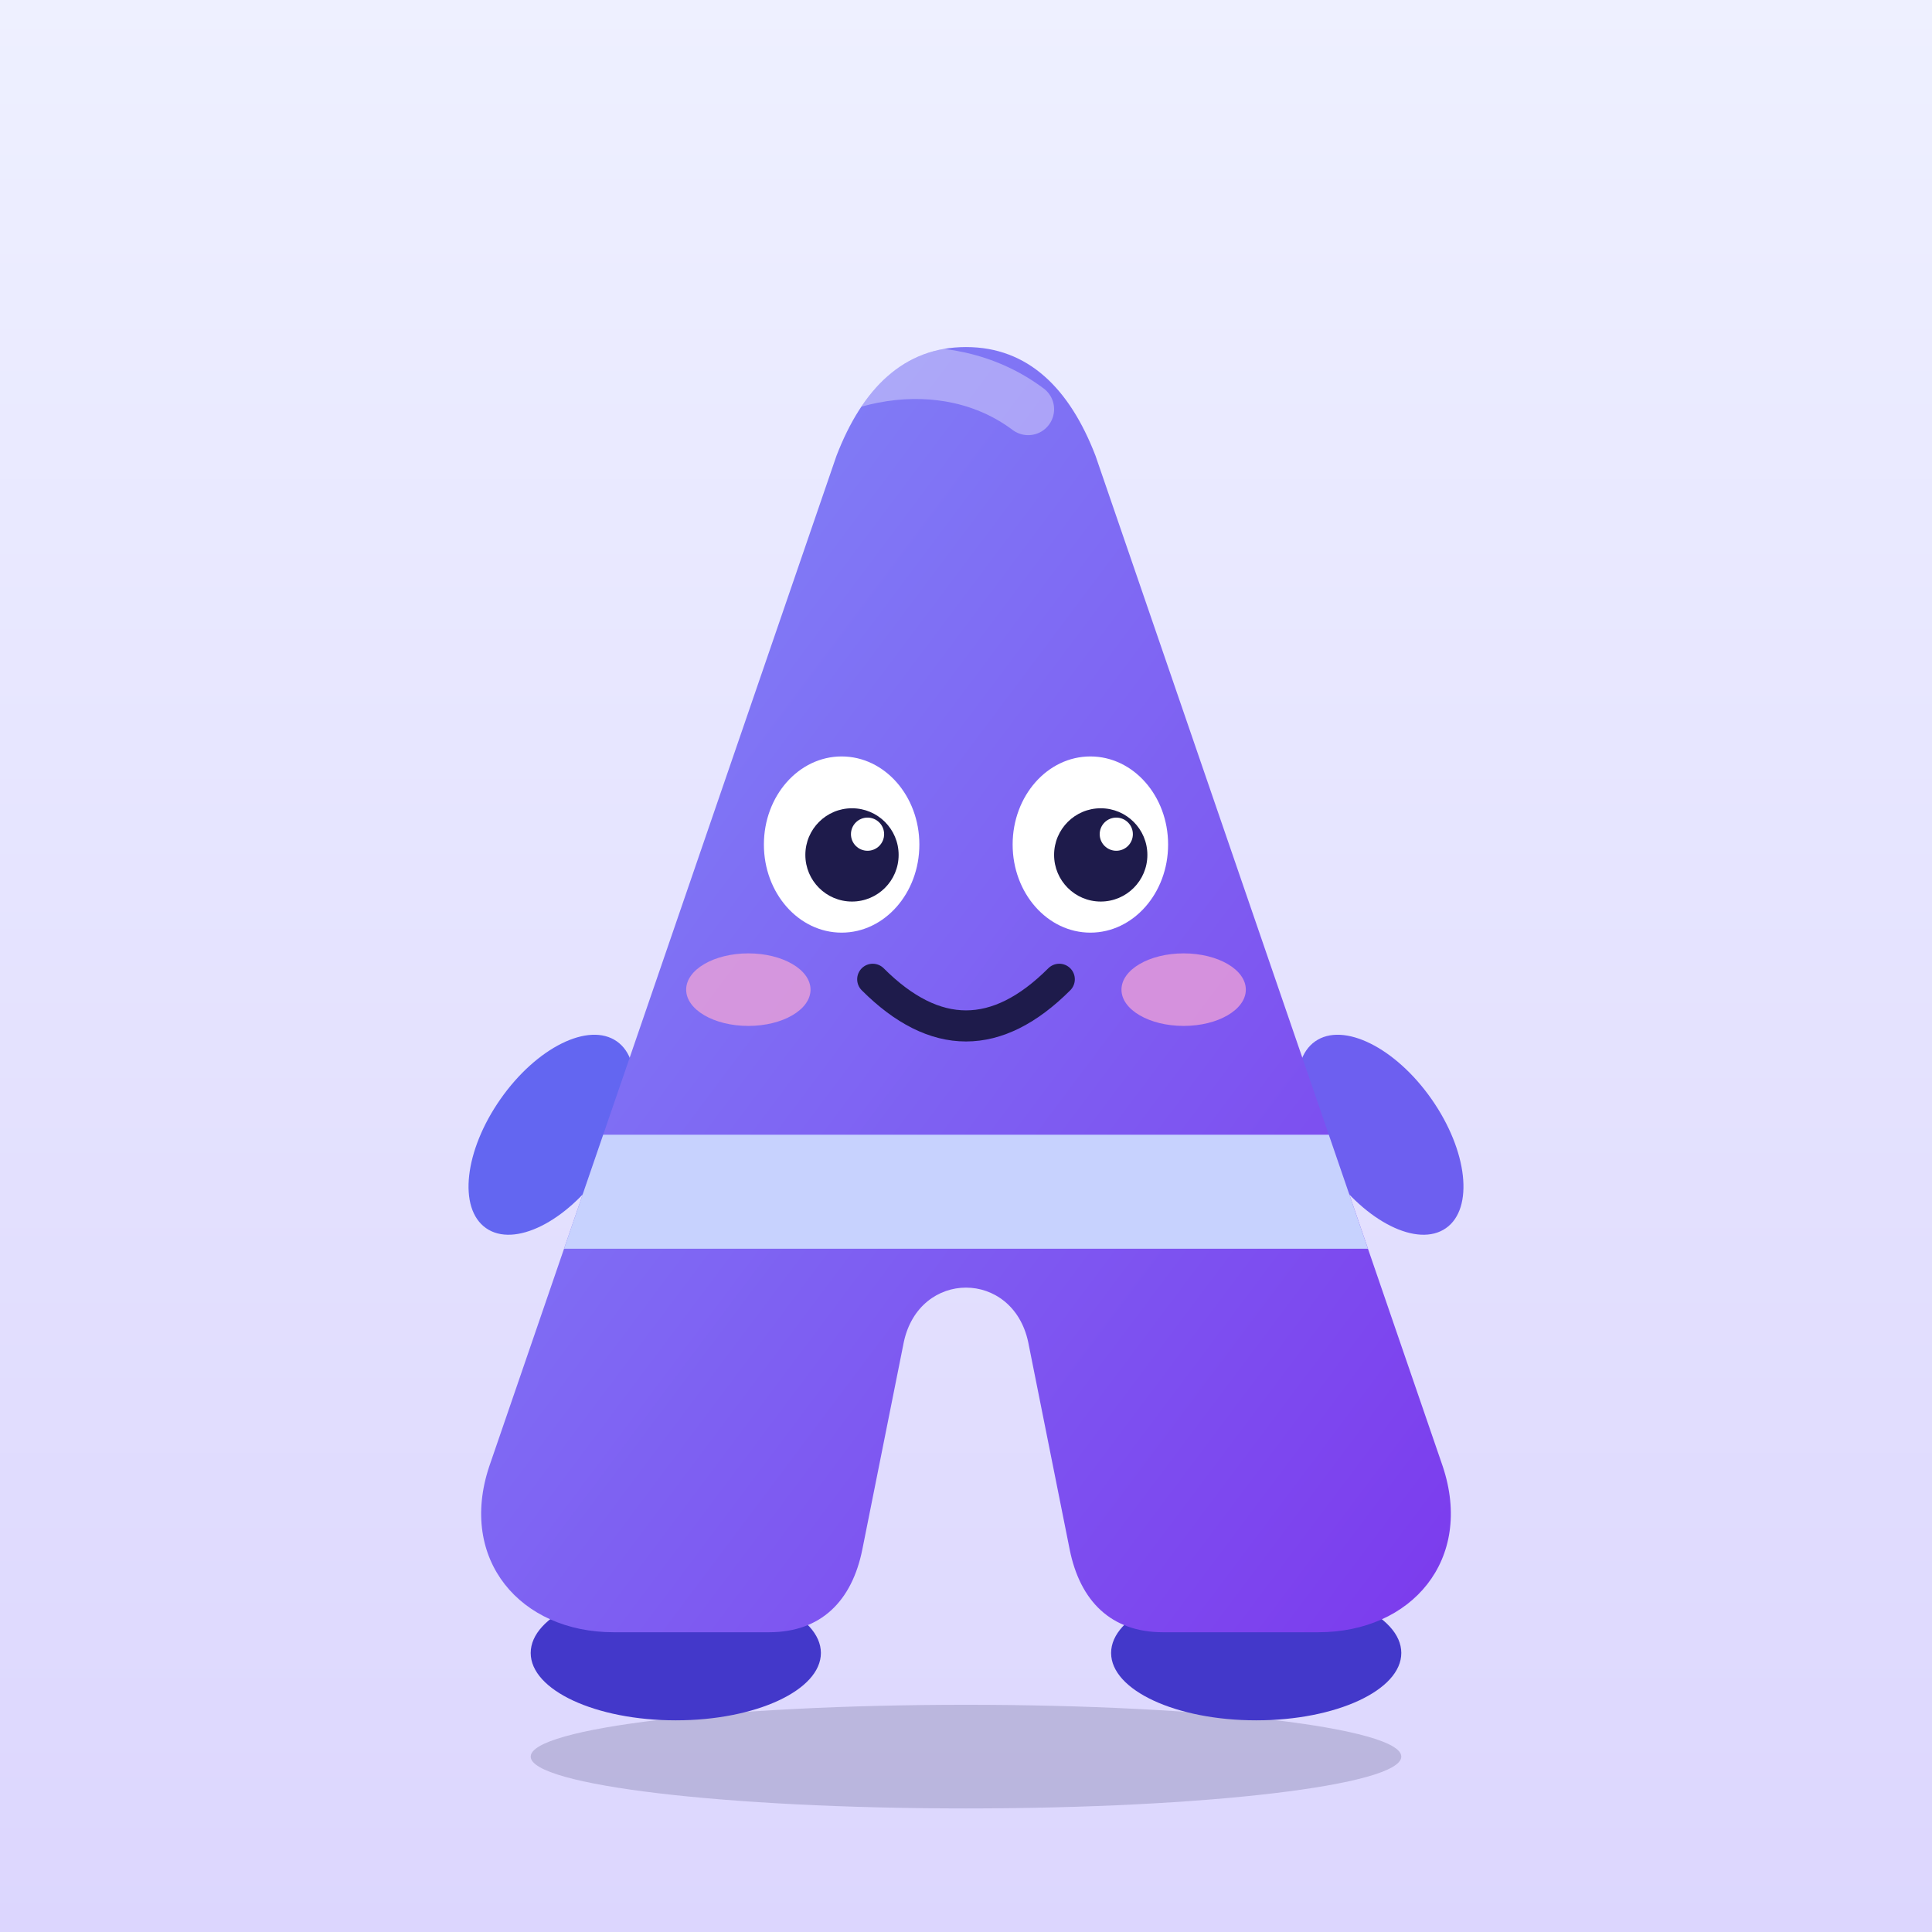
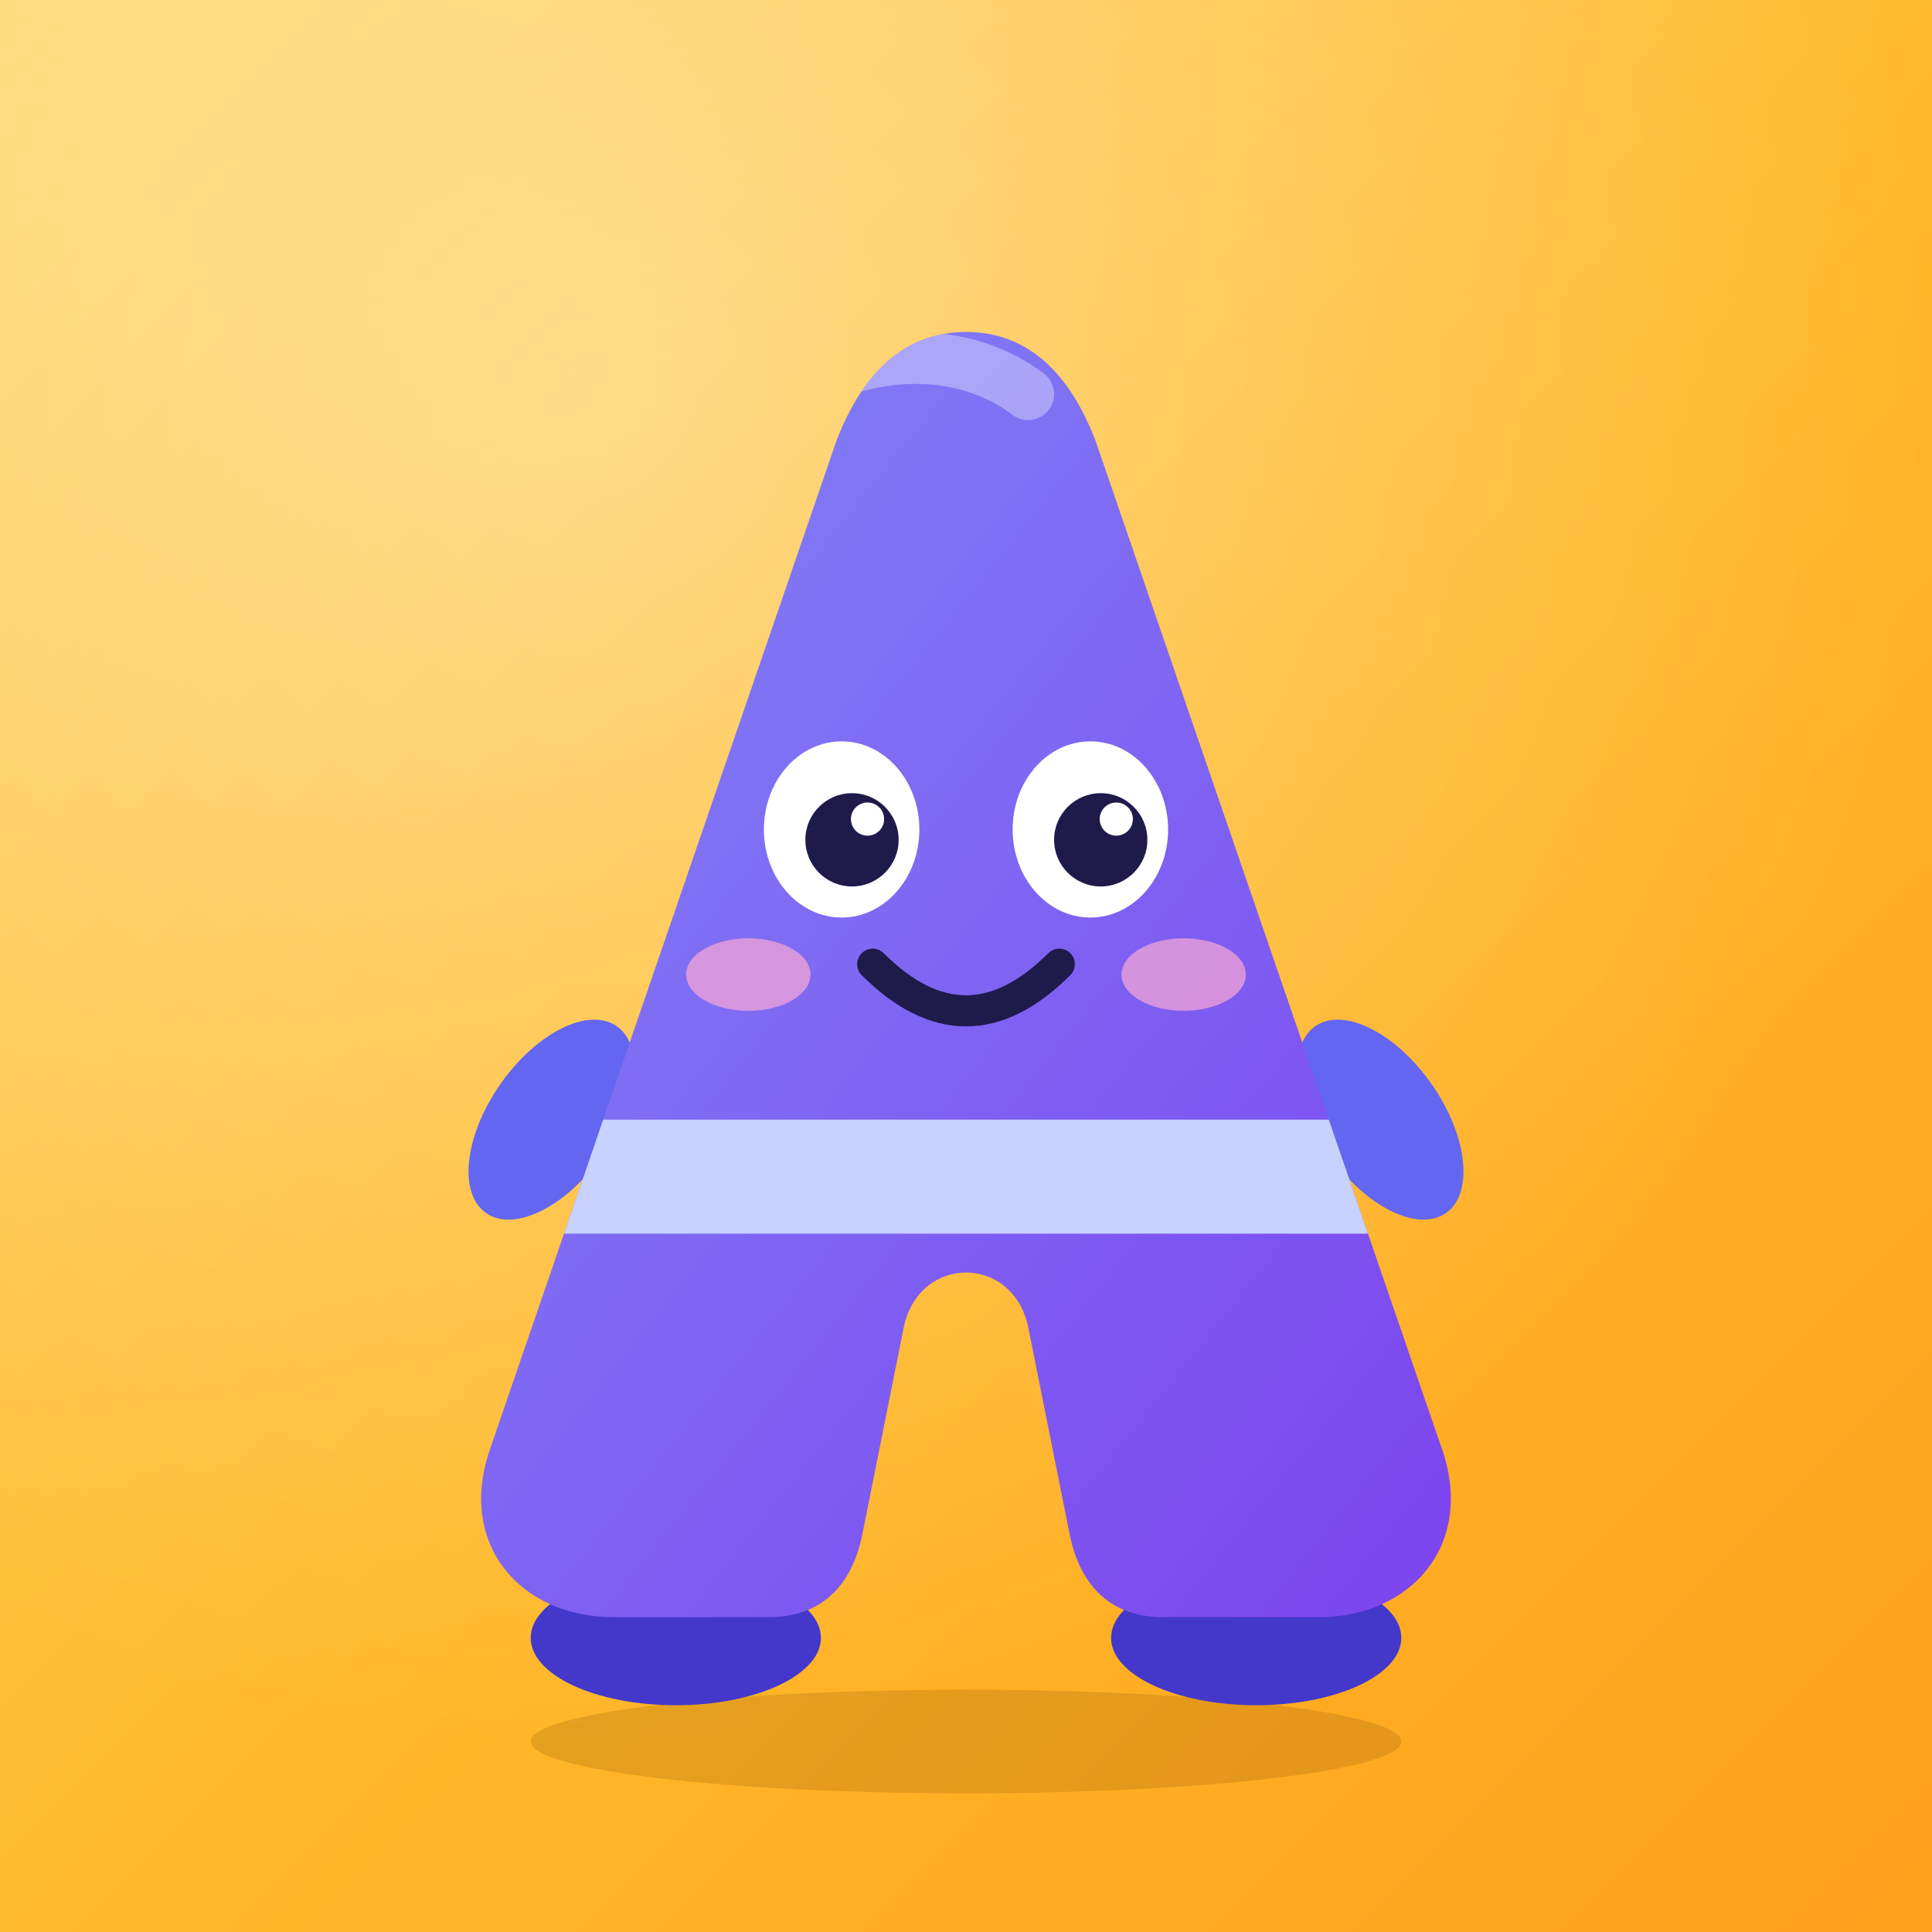
<svg xmlns="http://www.w3.org/2000/svg" viewBox="0 0 512 512">
  <defs>
-     <linearGradient id="bg" x1="0" y1="0" x2="0" y2="1">
-       <stop offset="0" stop-color="#eef0ff" />
-       <stop offset="1" stop-color="#dcd6fe" />
+     <linearGradient id="bg" x1="0" y1="0" x2="1" y2="1">
+       <stop offset="0" stop-color="#FFD466" />
+       <stop offset=".55" stop-color="#FFB829" />
+       <stop offset="1" stop-color="#FF9F1C" />
    </linearGradient>
+     <radialGradient id="hl" cx=".3" cy=".2" r=".7">
+       <stop offset="0" stop-color="#fff" stop-opacity=".35" />
+       <stop offset="1" stop-color="#fff" stop-opacity="0" />
+     </radialGradient>
  </defs>
  <rect width="512" height="512" fill="url(#bg)" />
-   <svg viewBox="0 0 120 150" x="91" y="70" width="330" height="412" aria-hidden="true">
+   <rect width="512" height="512" fill="url(#hl)" />
+   <svg viewBox="0 0 120 150" x="91" y="66" width="330" height="412" aria-hidden="true">
    <defs>
-       <linearGradient id="m1g" x1="0" y1="0" x2="1" y2="1">
+       <linearGradient id="m1g" x1="0" y1="0" x2="1" y2="1" gradientUnits="userSpaceOnUse" gradientTransform="scale(120 150)">
        <stop offset="0" stop-color="#818cf8" />
        <stop offset="1" stop-color="#7c3aed" />
      </linearGradient>
      <clipPath id="m1c">
        <path d="M60 8C66 8 70 12 72.5 18.5L106 116C109 125 103 132 94 132H79C74 132 71 129 70 124L66 104C64.5 97 55.5 97 54 104L50 124C49 129 46 132 41 132H26C17 132 11 125 14 116L47.5 18.5C50 12 54 8 60 8Z" />
      </clipPath>
    </defs>
-     <ellipse class="m-shadow" cx="60" cy="144" rx="42" ry="5" fill="#1e1b4b" opacity=".18" />
+     <ellipse class="m-shadow" cx="60" cy="144" rx="42" ry="5" fill="#8a5200" opacity=".22" />
    <g class="m-body">
      <ellipse cx="32" cy="134" rx="14" ry="6.5" fill="#4338ca" />
      <ellipse cx="88" cy="134" rx="14" ry="6.5" fill="#4338ca" />
-       <g class="m-arm-l">
+       <g class="m-arm-l" style="transform-origin:26px 78px">
        <ellipse cx="20" cy="84" rx="6" ry="11" fill="#6366f1" transform="rotate(35 20 84)" />
      </g>
-       <g class="m-arm-r">
-         <ellipse cx="100" cy="84" rx="6" ry="11" fill="#6d5ff0" transform="rotate(-35 100 84)" />
+       <g class="m-arm-r" style="transform-origin:94px 78px">
+         <ellipse cx="100" cy="84" rx="6" ry="11" fill="#6366f1" transform="rotate(-35 100 84)" />
      </g>
      <path d="M60 8C66 8 70 12 72.5 18.5L106 116C109 125 103 132 94 132H79C74 132 71 129 70 124L66 104C64.5 97 55.5 97 54 104L50 124C49 129 46 132 41 132H26C17 132 11 125 14 116L47.5 18.5C50 12 54 8 60 8Z" fill="url(#m1g)" />
      <g clip-path="url(#m1c)">
        <rect x="0" y="84" width="120" height="11" fill="#c7d2fe" />
        <path d="M38 18c8-8 20-10 28-4" stroke="#fff" stroke-opacity=".35" stroke-width="5" stroke-linecap="round" fill="none" />
      </g>
      <ellipse cx="39" cy="70" rx="6" ry="3.5" fill="#f9a8d4" opacity=".7" />
      <ellipse cx="81" cy="70" rx="6" ry="3.5" fill="#f9a8d4" opacity=".7" />
      <g class="m-eyes">
        <ellipse cx="48" cy="56" rx="7.5" ry="8.5" fill="#fff" />
        <ellipse cx="72" cy="56" rx="7.5" ry="8.5" fill="#fff" />
        <circle cx="49" cy="57" r="4.5" fill="#1e1b4b" />
        <circle cx="73" cy="57" r="4.5" fill="#1e1b4b" />
        <circle cx="50.5" cy="55" r="1.6" fill="#fff" />
        <circle cx="74.5" cy="55" r="1.6" fill="#fff" />
      </g>
      <path d="M51 69q9 9 18 0" fill="none" stroke="#1e1b4b" stroke-width="3" stroke-linecap="round" />
    </g>
  </svg>
</svg>
